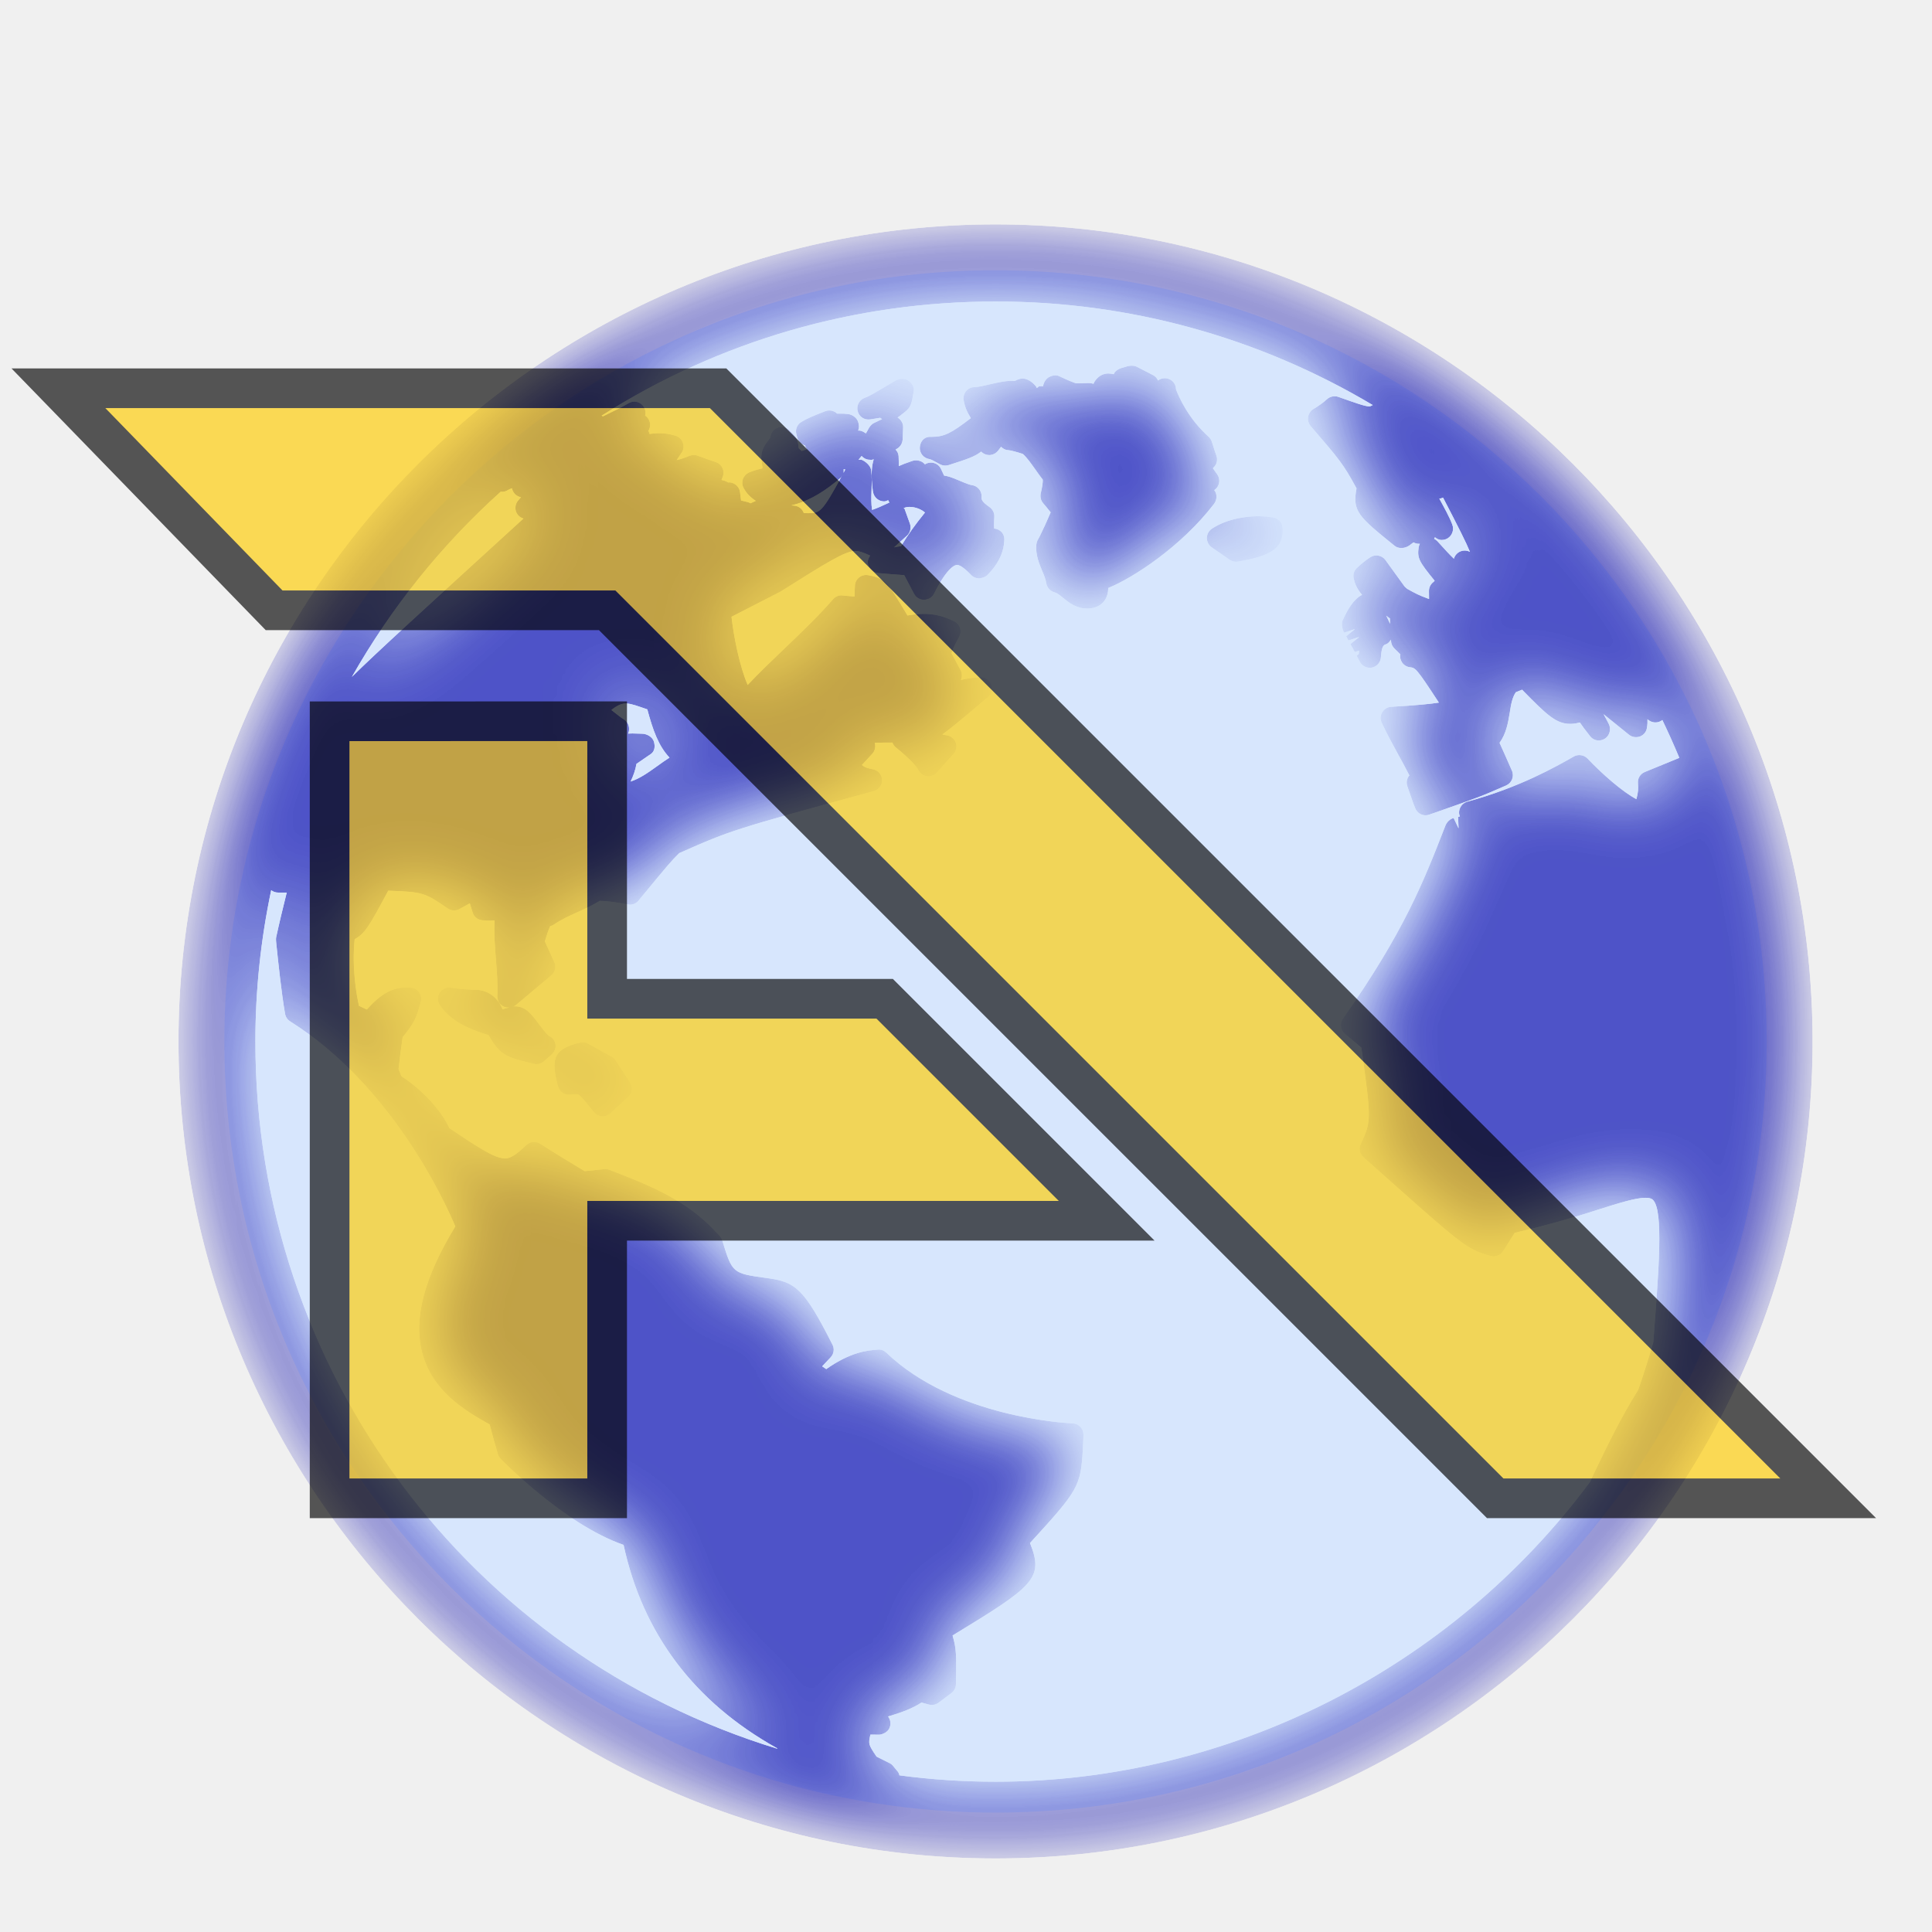
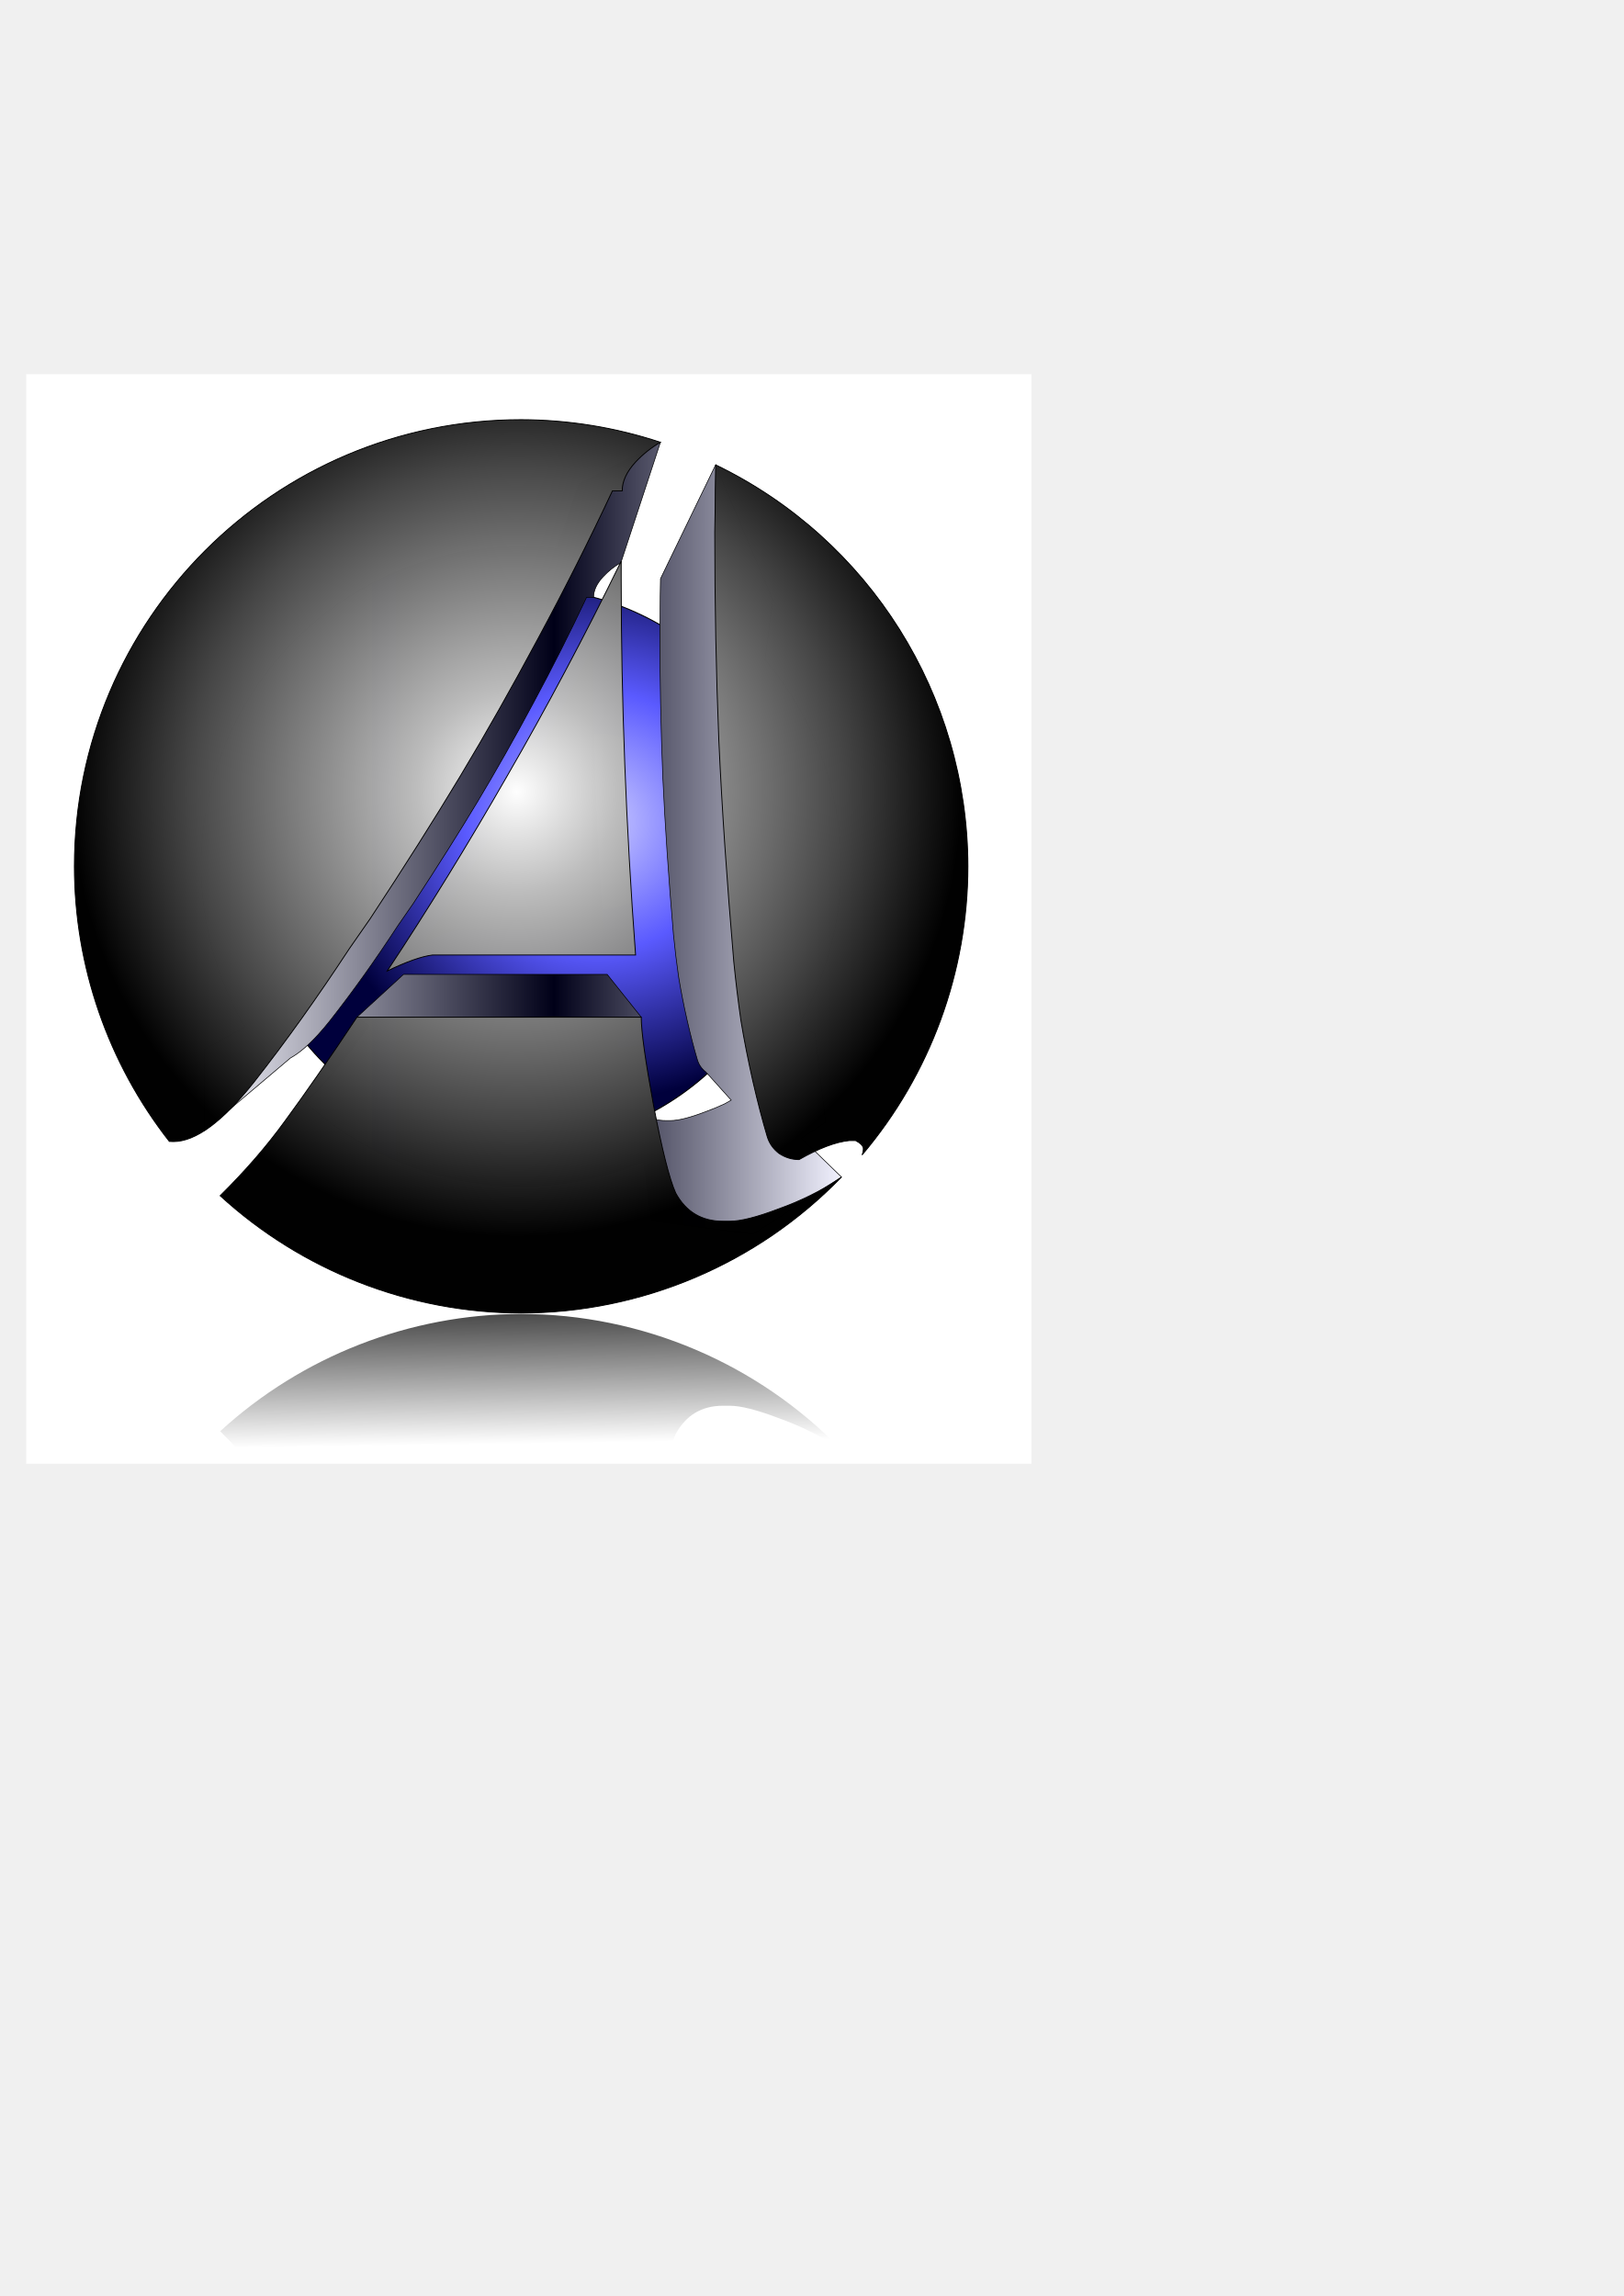
- <svg xmlns="http://www.w3.org/2000/svg" version="1.1" id="Capa_1" x="0px" y="0px" width="60" height="60" viewBox="0 0 60 60" xml:space="preserve">
-   <defs id="defs39">
-     <filter style="color-interpolation-filters:sRGB" id="filter958">
-       <feGaussianBlur stdDeviation="0.784" result="blur" id="feGaussianBlur952" />
-       <feComposite in="SourceGraphic" in2="blur" operator="in" result="composite1" id="feComposite954" />
-       <feComposite in="composite1" in2="composite1" operator="in" result="composite2" id="feComposite956" />
-     </filter>
+ <svg xmlns="http://www.w3.org/2000/svg" xmlns:xlink="http://www.w3.org/1999/xlink" width="210mm" height="297mm" viewBox="0 0 210 297" version="1.1" id="svg8">
+   <defs id="defs2">
+     <linearGradient id="linearGradient1932">
+       <stop style="stop-color:#000000;stop-opacity:1;" offset="0" id="stop1928" />
+       <stop style="stop-color:#000000;stop-opacity:0;" offset="1" id="stop1930" />
+     </linearGradient>
+     <linearGradient id="linearGradient1846">
+       <stop style="stop-color:#f7f7ff;stop-opacity:1" offset="0" id="stop1842" />
+       <stop id="stop1850" offset="0.551" style="stop-color:#000018;stop-opacity:1" />
+       <stop style="stop-color:#f2f2ff;stop-opacity:1" offset="1" id="stop1844" />
+     </linearGradient>
+     <linearGradient id="linearGradient1826">
+       <stop style="stop-color:#cdcdff;stop-opacity:1" offset="0" id="stop1822" />
+       <stop id="stop1830" offset="0.468" style="stop-color:#5a5aff;stop-opacity:1" />
+       <stop style="stop-color:#00003c;stop-opacity:1" offset="1" id="stop1824" />
+     </linearGradient>
+     <linearGradient id="linearGradient1814">
+       <stop style="stop-color:#fefefe;stop-opacity:1" offset="0" id="stop1810" />
+       <stop id="stop1820" offset="0.227" style="stop-color:#bdbdbd;stop-opacity:0.996" />
+       <stop id="stop1818" offset="0.735" style="stop-color:#454545;stop-opacity:0.996" />
+       <stop style="stop-color:#000000;stop-opacity:0.995" offset="1" id="stop1812" />
+     </linearGradient>
+     <radialGradient xlink:href="#linearGradient1814" id="radialGradient1816" cx="340.916" cy="526.824" fx="340.916" fy="526.824" r="169.502" gradientUnits="userSpaceOnUse" gradientTransform="matrix(0.2631727,0,0,0.2631727,0.4809178,0.7431717)" />
+     <radialGradient xlink:href="#linearGradient1826" id="radialGradient1828" cx="98.207" cy="142.363" fx="98.207" fy="142.363" r="27.994" gradientUnits="userSpaceOnUse" />
+     <linearGradient xlink:href="#linearGradient1846" id="linearGradient1848" x1="221.174" y1="544.352" x2="464.205" y2="544.352" gradientUnits="userSpaceOnUse" gradientTransform="scale(0.2645833)" />
+     <linearGradient xlink:href="#linearGradient1932" id="linearGradient1934" x1="91.298" y1="186.363" x2="91.571" y2="204.759" gradientUnits="userSpaceOnUse" />
  </defs>
-   <circle style="opacity:0.893;fill:#d5e5ff;fill-opacity:1;stroke:none;stroke-width:4;stroke-linecap:round;stroke-miterlimit:1;stroke-dasharray:none;stroke-dashoffset:0;stroke-opacity:1" id="path960" cx="30.917" cy="32.342" r="23.949" />
-   <g id="g6" transform="translate(3.081247,22.64187)">
- </g>
-   <g id="g8" transform="translate(3.081247,22.64187)">
- </g>
-   <g id="g10" transform="translate(3.081247,22.64187)">
- </g>
-   <g id="g12" transform="translate(3.081247,22.64187)">
- </g>
-   <g id="g14" transform="translate(3.081247,22.64187)">
- </g>
-   <g id="g16" transform="translate(3.081247,22.64187)">
- </g>
-   <g id="g18" transform="translate(3.081247,22.64187)">
- </g>
-   <g id="g20" transform="translate(3.081247,22.64187)">
- </g>
-   <g id="g22" transform="translate(3.081247,22.64187)">
- </g>
-   <g id="g24" transform="translate(3.081247,22.64187)">
- </g>
-   <g id="g26" transform="translate(3.081247,22.64187)">
- </g>
-   <g id="g28" transform="translate(3.081247,22.64187)">
- </g>
-   <g id="g30" transform="translate(3.081247,22.64187)">
- </g>
-   <g id="g32" transform="translate(3.081247,22.64187)">
- </g>
-   <g id="g34" transform="translate(3.081247,22.64187)">
- </g>
-   <g id="g4" style="fill:#0000aa;filter:url(#filter958)" transform="matrix(1.390388,0,0,1.390388,5.542689,6.967777)">
-     <path d="M 18.25,0 C 8.188,0 0,8.187 0,18.25 0,28.312 8.188,36.5 18.25,36.5 28.312,36.5 36.5,28.312 36.5,18.25 36.5,8.187 28.312,0 18.25,0 Z m 9.814,6.988 c 0.043,0.036 0.095,0.062 0.15,0.062 0.033,0 0.066,-0.006 0.1,-0.02 0.127,-0.051 0.187,-0.199 0.138,-0.326 -0.071,-0.185 -0.183,-0.382 -0.29,-0.579 0.013,-0.002 0.025,-0.002 0.039,-0.005 0.016,-0.004 0.029,-0.009 0.045,-0.016 0.352,0.678 0.518,1.007 0.6,1.21 C 28.844,7.313 28.842,7.313 28.84,7.312 28.774,7.279 28.695,7.277 28.626,7.308 28.559,7.338 28.508,7.397 28.488,7.468 28.411,7.396 28.3,7.279 28.121,7.079 28.1,7.056 28.074,7.037 28.047,7.023 28.055,7.012 28.059,7 28.064,6.988 Z M 7.197,5.972 C 7.256,5.98 7.312,5.966 7.361,5.934 7.386,5.918 7.416,5.905 7.448,5.895 7.458,5.947 7.484,5.995 7.525,6.033 7.56,6.066 7.605,6.087 7.65,6.095 7.63,6.117 7.611,6.141 7.588,6.166 7.533,6.229 7.514,6.314 7.533,6.395 7.554,6.476 7.615,6.541 7.693,6.567 L 7.705,6.571 C 5.447,8.631 4.414,9.574 3.873,10.108 4.743,8.576 5.859,7.177 7.197,5.972 Z M 1.718,18.25 c 0,-1.144 0.12,-2.275 0.353,-3.378 0.043,0.034 0.097,0.053 0.152,0.053 h 0.174 c 0.008,0 0.016,0 0.021,0 -0.089,0.359 -0.167,0.678 -0.236,0.999 -0.006,0.026 -0.004,0.086 0,0.112 0.049,0.472 0.116,1.118 0.199,1.597 0.012,0.07 0.053,0.131 0.113,0.169 2.271,1.433 3.451,4.015 3.689,4.58 -0.695,1.138 -0.938,2.06 -0.74,2.819 0.22,0.851 0.939,1.29 1.508,1.605 0.057,0.225 0.117,0.444 0.184,0.663 0.012,0.038 0.031,0.073 0.059,0.104 0.016,0.015 1.416,1.462 2.748,1.923 0.427,1.98 1.576,3.508 3.422,4.538 0.006,0.005 0.011,0.011 0.016,0.016 C 6.507,31.947 1.718,25.615 1.718,18.25 Z m 31.223,6.721 c -0.102,0.354 -0.217,0.717 -0.336,1.06 -0.396,0.629 -0.719,1.303 -1.031,1.954 l -0.042,0.098 c -3.115,4.195 -8.081,6.702 -13.282,6.702 -0.714,0 -1.436,-0.048 -2.146,-0.142 -0.008,-0.039 -0.027,-0.078 -0.058,-0.108 L 15.961,34.432 C 15.94,34.406 15.91,34.381 15.878,34.367 l -0.285,-0.142 c -0.185,-0.272 -0.183,-0.285 -0.141,-0.48 0,-0.003 10e-4,-0.008 0.002,-0.012 0.007,0 0.014,0 0.021,0 l 0.172,0.002 c 0.06,0 0.176,-0.045 0.222,-0.125 0.046,-0.08 0.045,-0.176 -10e-4,-0.254 -0.006,-0.01 -0.012,-0.02 -0.018,-0.027 0.023,-0.01 0.049,-0.018 0.074,-0.023 0.225,-0.072 0.457,-0.148 0.672,-0.289 0.059,0.016 0.117,0.031 0.166,0.045 0.074,0.021 0.154,0.004 0.215,-0.041 l 0.287,-0.215 c 0.063,-0.047 0.1,-0.119 0.102,-0.195 0.011,-0.66 0.013,-0.781 -0.075,-1.092 1.812,-1.103 2.047,-1.273 1.729,-2.065 1.086,-1.187 1.131,-1.261 1.181,-2.101 0.006,-0.1 0.011,-0.225 0.013,-0.317 0.003,-0.136 -0.104,-0.25 -0.238,-0.255 -0.107,-0.004 -2.643,-0.123 -4.165,-1.579 -0.052,-0.048 -0.113,-0.078 -0.195,-0.068 -0.228,0.019 -0.594,0.046 -1.147,0.435 l -0.091,-0.062 0.189,-0.201 c 0.072,-0.076 0.09,-0.189 0.041,-0.283 -0.64,-1.268 -0.834,-1.404 -1.465,-1.488 C 12.372,23.43 12.372,23.43 12.145,22.691 12.132,22.652 12.112,22.617 12.083,22.587 L 11.861,22.358 C 11.222,21.737 10.449,21.436 9.631,21.119 9.594,21.104 9.556,21.1 9.515,21.102 L 9.073,21.147 C 8.662,20.901 8.467,20.78 8.077,20.535 7.979,20.472 7.852,20.485 7.768,20.565 7.513,20.813 7.397,20.862 7.29,20.862 7.062,20.862 6.679,20.608 6.05,20.186 5.927,19.895 5.536,19.387 4.981,19.028 L 4.916,18.867 C 4.942,18.628 4.973,18.389 5.007,18.155 5.251,17.863 5.314,17.737 5.413,17.363 5.433,17.292 5.419,17.216 5.377,17.155 5.335,17.094 5.269,17.055 5.194,17.049 4.79,17.016 4.524,17.185 4.207,17.537 4.147,17.51 4.09,17.483 4.032,17.455 3.977,17.209 3.87,16.607 3.936,15.967 c 0.23,-0.129 0.316,-0.274 0.75,-1.084 0.791,0.028 0.819,0.049 1.328,0.397 0.077,0.053 0.176,0.06 0.26,0.014 0.069,-0.037 0.148,-0.081 0.233,-0.128 l 0.063,0.203 c 0.029,0.098 0.117,0.167 0.22,0.175 0.116,0.01 0.188,0.013 0.271,0.002 -0.018,0.3 0.008,0.596 0.03,0.884 0.022,0.279 0.044,0.542 0.031,0.805 -0.005,0.099 0.05,0.192 0.139,0.236 0.04,0.02 0.084,0.024 0.127,0.022 -0.047,0.011 -0.096,0.018 -0.147,0.041 -0.149,-0.357 -0.428,-0.437 -0.604,-0.438 -0.22,-0.004 -0.35,-0.017 -0.556,-0.047 -0.1,-0.014 -0.195,0.029 -0.248,0.113 -0.053,0.083 -0.053,0.19 0.003,0.273 0.127,0.19 0.377,0.467 1.086,0.672 h 0.001 c 0.264,0.448 0.37,0.49 1.014,0.644 0.019,0.004 0.037,0.007 0.058,0.007 0.061,0 0.12,-0.021 0.167,-0.062 L 8.336,18.541 C 8.398,18.483 8.436,18.399 8.421,18.315 8.406,18.229 8.356,18.161 8.275,18.127 8.254,18.113 8.203,18.061 8.068,17.885 7.88,17.632 7.755,17.465 7.511,17.465 c -0.025,0 -0.055,0.015 -0.08,0.019 0.036,-0.008 0.073,-0.019 0.104,-0.044 L 8.329,16.774 C 8.415,16.702 8.442,16.581 8.395,16.479 L 8.184,16.017 c 0.035,-0.121 0.068,-0.224 0.118,-0.342 0.031,-0.007 0.062,-0.02 0.089,-0.038 0.156,-0.108 0.332,-0.188 0.52,-0.273 0.165,-0.075 0.336,-0.152 0.5,-0.253 0.224,0.005 0.414,0.041 0.627,0.08 0.091,0.018 0.181,-0.016 0.238,-0.086 0.689,-0.836 0.728,-0.881 0.91,-1.061 1.172,-0.518 1.209,-0.528 4.346,-1.385 0.109,-0.03 0.187,-0.133 0.184,-0.249 -0.004,-0.115 -0.085,-0.213 -0.197,-0.237 -0.138,-0.029 -0.188,-0.04 -0.252,-0.098 l 0.229,-0.249 c 0.06,-0.064 0.082,-0.155 0.058,-0.239 0,-0.002 -10e-4,-0.004 -10e-4,-0.006 0.12,-0.005 0.253,-0.007 0.394,-0.006 0.018,0.047 0.046,0.091 0.092,0.121 0.293,0.24 0.458,0.424 0.48,0.479 0.034,0.078 0.107,0.137 0.191,0.15 0.016,0.002 0.027,0.003 0.043,0.003 0.068,0 0.139,-0.028 0.186,-0.081 l 0.373,-0.42 c 0.062,-0.068 0.08,-0.163 0.051,-0.248 -0.029,-0.085 -0.104,-0.148 -0.192,-0.165 l -0.108,-0.02 c 0.203,-0.145 0.498,-0.394 1.021,-0.838 0.083,-0.07 0.111,-0.184 0.07,-0.284 -0.041,-0.1 -0.146,-0.167 -0.248,-0.156 -0.178,0.011 -0.301,0.027 -0.432,0.062 l 0.002,-0.001 c 0.033,-0.073 0.03,-0.157 -0.009,-0.227 l -0.2,-0.371 C 17.312,9.448 17.33,9.412 17.439,9.212 17.471,9.152 17.478,9.082 17.459,9.017 17.438,8.953 17.393,8.899 17.332,8.869 16.999,8.704 16.708,8.66 16.283,8.735 15.831,7.972 15.769,7.902 15.404,7.835 15.333,7.823 15.258,7.841 15.203,7.886 15.146,7.931 15.111,7.999 15.109,8.071 15.105,8.145 15.103,8.229 15.099,8.313 L 14.834,8.289 c -0.083,-0.012 -0.16,0.024 -0.213,0.084 -0.335,0.384 -0.714,0.745 -1.078,1.094 -0.276,0.264 -0.56,0.535 -0.829,0.82 C 12.536,9.879 12.4,9.199 12.353,8.765 l 1.099,-0.564 c 1.017,-0.641 1.438,-0.906 1.673,-0.906 0.083,0 0.182,0.039 0.324,0.104 -0.029,0.042 -0.053,0.09 -0.053,0.146 0.004,0.127 0.102,0.232 0.229,0.244 0.188,0.017 0.386,0.032 0.585,0.046 l 0.22,0.417 c 0.045,0.083 0.129,0.134 0.223,0.134 0.105,-0.007 0.182,-0.053 0.224,-0.138 0.306,-0.61 0.479,-0.641 0.513,-0.641 0.098,0 0.258,0.166 0.318,0.228 0.047,0.048 0.113,0.073 0.181,0.073 0.072,-0.012 0.138,-0.031 0.185,-0.081 0.103,-0.107 0.312,-0.33 0.363,-0.672 L 18.445,7.072 C 18.455,6.987 18.426,6.902 18.359,6.849 18.318,6.816 18.271,6.798 18.22,6.795 18.213,6.709 18.22,6.585 18.223,6.535 18.228,6.449 18.189,6.367 18.119,6.317 17.933,6.186 17.935,6.145 17.939,6.082 17.945,5.95 17.846,5.837 17.715,5.823 17.694,5.821 17.627,5.803 17.422,5.715 17.286,5.655 17.187,5.623 17.101,5.611 L 17.033,5.465 C 17.003,5.399 16.943,5.349 16.874,5.33 16.809,5.312 16.732,5.322 16.673,5.36 16.668,5.354 16.663,5.349 16.658,5.343 16.59,5.274 16.478,5.253 16.387,5.285 16.244,5.334 16.16,5.366 16.089,5.399 16.087,5.324 16.091,5.258 16.085,5.175 16.081,5.117 16.055,5.069 16.018,5.032 16.042,5.012 16.065,5.004 16.09,4.982 16.14,4.938 16.17,4.876 16.175,4.81 16.18,4.726 16.184,4.612 16.186,4.526 16.188,4.439 16.136,4.362 16.065,4.315 c -0.002,0 -0.002,0 -0.004,0 C 16.1,4.289 16.145,4.255 16.222,4.193 16.364,4.082 16.375,4.006 16.423,3.725 16.44,3.629 16.381,3.544 16.301,3.489 16.221,3.433 16.097,3.441 16.014,3.491 15.43,3.836 15.43,3.836 15.326,3.875 c -0.12,0.044 -0.188,0.173 -0.155,0.297 0.032,0.125 0.147,0.203 0.281,0.184 0.099,-0.016 0.167,-0.026 0.222,-0.036 0.012,0.013 0.028,0.021 0.042,0.03 -0.107,0.05 -0.188,0.09 -0.188,0.09 -0.049,0.025 -0.101,0.089 -0.123,0.139 -0.014,0.029 -0.034,0.06 -0.051,0.09 C 15.301,4.631 15.245,4.6 15.18,4.606 15.209,4.543 15.203,4.467 15.177,4.399 15.141,4.312 15.05,4.25 14.961,4.237 14.9,4.228 14.839,4.227 14.777,4.227 c -0.002,0 -0.002,0 -0.004,0 -0.021,0 -0.041,0 -0.061,0 -0.068,-0.065 -0.168,-0.091 -0.266,-0.054 -0.297,0.115 -0.422,0.171 -0.534,0.24 -0.095,0.057 -0.14,0.169 -0.11,0.275 l 0.019,0.072 c 0.022,0.088 0.091,0.155 0.176,0.179 v 0 c 0.004,0.032 0.022,0.058 0.038,0.085 -0.036,0.01 -0.07,0.02 -0.115,0.036 L 13.852,4.998 C 13.842,4.819 13.803,4.742 13.634,4.588 13.553,4.513 13.434,4.506 13.338,4.564 13.27,4.605 13.227,4.679 13.219,4.757 c -0.005,0.015 -0.033,0.052 -0.051,0.075 -0.059,0.077 -0.139,0.182 -0.15,0.342 -0.004,0.073 0.006,0.137 0.016,0.188 0.004,0.024 0.011,0.061 0.007,0.077 -0.001,0.004 -0.002,0.008 -0.003,0.012 -0.096,0.021 -0.208,0.053 -0.295,0.091 -0.062,0.028 -0.113,0.082 -0.137,0.147 -0.021,0.066 -0.017,0.138 0.017,0.199 0.063,0.122 0.16,0.216 0.272,0.288 L 12.776,6.23 C 12.756,6.218 12.735,6.209 12.714,6.203 12.669,6.191 12.617,6.179 12.566,6.167 L 12.543,5.98 C 12.532,5.899 12.482,5.83 12.411,5.792 12.369,5.77 12.32,5.758 12.275,5.764 12.253,5.747 12.224,5.735 12.197,5.727 12.175,5.721 12.152,5.715 12.13,5.708 L 12.157,5.639 C 12.181,5.575 12.179,5.503 12.15,5.441 12.122,5.379 12.068,5.331 12.003,5.31 11.861,5.264 11.729,5.215 11.6,5.167 11.542,5.145 11.479,5.145 11.418,5.169 11.283,5.223 11.195,5.252 11.129,5.264 L 11.238,5.101 C 11.284,5.035 11.294,4.95 11.265,4.873 11.238,4.797 11.173,4.739 11.095,4.718 10.953,4.68 10.808,4.642 10.523,4.681 10.517,4.657 10.507,4.634 10.496,4.612 10.542,4.54 10.548,4.448 10.511,4.371 10.491,4.329 10.461,4.295 10.424,4.27 10.444,4.197 10.428,4.117 10.378,4.054 10.301,3.957 10.164,3.93 10.061,3.991 9.869,4.099 9.832,4.119 9.481,4.288 9.471,4.282 9.461,4.277 9.452,4.273 c 2.637,-1.673 5.65,-2.55 8.808,-2.55 2.971,0 5.869,0.798 8.415,2.313 -0.047,0.027 -0.062,0.03 -0.079,0.03 -0.092,0 -0.314,-0.08 -0.688,-0.212 -0.087,-0.031 -0.187,-0.011 -0.255,0.051 -0.084,0.078 -0.185,0.15 -0.305,0.221 -0.062,0.038 -0.104,0.104 -0.117,0.177 -0.013,0.073 0.013,0.151 0.061,0.207 0.646,0.75 0.725,0.842 1.021,1.388 -0.098,0.515 0.045,0.629 0.852,1.283 0.088,0.071 0.232,0.059 0.324,-0.006 l 0.097,-0.072 c 0.036,0.021 0.078,0.032 0.121,0.032 h 0.021 C 27.713,7.16 27.706,7.188 27.7,7.218 27.668,7.457 27.705,7.527 28.058,7.96 28.047,7.973 28.037,7.984 28.025,7.993 27.965,8.04 27.931,8.112 27.931,8.188 l 0.002,0.18 C 27.693,8.279 27.642,8.25 27.445,8.141 27.392,8.099 27.383,8.085 27.373,8.07 L 26.957,7.495 C 26.879,7.391 26.732,7.364 26.625,7.433 26.525,7.495 26.407,7.591 26.318,7.678 26.254,7.74 26.23,7.827 26.25,7.911 26.273,8.016 26.314,8.131 26.436,8.275 26.235,8.38 26.11,8.613 26.001,8.849 25.968,8.922 25.997,9.05 26.035,9.12 l 0.242,-0.08 -0.195,0.161 c 0,10e-4 0.048,0.092 0.049,0.093 l 0.242,-0.078 -0.196,0.159 c 0,0 0.046,0.086 0.048,0.086 0,0 0.047,0.091 0.047,0.092 l 0.098,-0.03 c -0.003,0.025 -0.006,0.05 -0.008,0.075 l -0.045,0.036 c 0,10e-4 0.047,0.091 0.047,0.093 l 0.023,0.044 c 0.045,0.083 0.131,0.133 0.221,0.133 0.02,0 0.037,-0.002 0.056,-0.006 0.108,-0.024 0.188,-0.119 0.194,-0.231 0.016,-0.257 0.066,-0.274 0.115,-0.289 0.049,-0.016 0.08,-0.06 0.109,-0.1 L 27.083,9.3 c 0.002,0.067 0.03,0.13 0.079,0.176 0.039,0.038 0.084,0.082 0.128,0.126 -0.011,0.063 0.003,0.128 0.039,0.182 0.04,0.06 0.104,0.1 0.177,0.108 0.124,0.015 0.141,0.017 0.646,0.79 -0.182,0.029 -0.496,0.061 -1.066,0.094 -0.083,0.005 -0.158,0.051 -0.199,0.122 -0.044,0.071 -0.048,0.159 -0.012,0.234 0.109,0.232 0.23,0.457 0.354,0.682 0.09,0.164 0.18,0.327 0.264,0.494 -0.059,0.068 -0.074,0.162 -0.044,0.246 l 0.125,0.359 c 0.003,0.006 0.04,0.11 0.045,0.116 0.021,0.062 0.065,0.115 0.127,0.145 0.062,0.03 0.129,0.033 0.19,0.011 1.109,-0.388 1.157,-0.406 1.719,-0.652 0.125,-0.055 0.184,-0.201 0.131,-0.327 -0.092,-0.21 -0.184,-0.419 -0.278,-0.625 0.153,-0.213 0.191,-0.456 0.228,-0.674 0.027,-0.179 0.054,-0.337 0.135,-0.456 0.048,-0.019 0.094,-0.038 0.14,-0.057 0.57,0.583 0.767,0.763 1.078,0.763 0.071,0 0.142,-0.012 0.212,-0.031 0.061,0.09 0.102,0.142 0.232,0.31 0.08,0.102 0.221,0.12 0.33,0.05 0.106,-0.07 0.143,-0.217 0.082,-0.332 -0.037,-0.072 -0.072,-0.139 -0.114,-0.213 0.163,0.131 0.351,0.283 0.567,0.458 0.067,0.055 0.162,0.07 0.248,0.039 0.084,-0.033 0.144,-0.108 0.154,-0.197 0.012,-0.066 0.014,-0.128 0.012,-0.188 0.008,0.006 0.014,0.012 0.021,0.018 0.078,0.062 0.188,0.072 0.274,0.024 0.016,-0.007 0.025,-0.016 0.037,-0.024 0.133,0.277 0.26,0.559 0.379,0.845 -0.142,0.059 -0.377,0.155 -0.771,0.316 -0.101,0.041 -0.162,0.14 -0.153,0.248 0.008,0.132 0.008,0.198 -0.035,0.358 -0.304,-0.16 -0.75,-0.548 -1.092,-0.907 -0.078,-0.084 -0.214,-0.101 -0.311,-0.042 -0.393,0.223 -1.203,0.687 -2.373,1.006 -0.085,0.023 -0.15,0.09 -0.176,0.176 -0.014,0.052 -0.012,0.106 0.009,0.154 -0.019,0.004 -0.037,0.01 -0.039,0.01 l 0.01,0.256 -0.11,-0.231 c -0.08,0.019 -0.15,0.088 -0.182,0.165 -0.494,1.268 -0.92,2.363 -2.292,4.319 -0.073,0.106 -0.055,0.251 0.044,0.335 l 0.369,0.31 c 0.227,1.631 0.223,1.641 -0.016,2.155 -0.047,0.101 -0.021,0.218 0.062,0.291 2.291,2.046 2.291,2.046 2.838,2.207 0.105,0.03 0.223,-0.013 0.281,-0.106 l 0.26,-0.41 c 0.654,-0.154 1.276,-0.327 1.854,-0.516 0.471,-0.148 0.843,-0.267 1.067,-0.267 0.125,0 0.157,0.036 0.174,0.054 0.23,0.256 0.123,1.564 0,3.174 z M 10.619,11.552 C 10.587,11.448 10.462,11.377 10.351,11.377 L 10.14,11.371 c -0.029,0 -0.062,10e-4 -0.097,0.003 0.017,-0.033 0.022,-0.069 0.022,-0.106 0,-0.087 -0.045,-0.167 -0.119,-0.213 C 9.885,11.018 9.831,10.973 9.774,10.929 9.741,10.902 9.706,10.875 9.67,10.847 c 0.279,-0.219 0.37,-0.161 0.802,-0.014 0.123,0.458 0.248,0.816 0.496,1.078 -0.096,0.061 -0.188,0.126 -0.277,0.191 -0.203,0.146 -0.389,0.277 -0.592,0.343 0.057,-0.119 0.106,-0.249 0.131,-0.395 l 0.318,-0.218 c 0.093,-0.062 0.102,-0.175 0.071,-0.28 z m 3.07,-5.275 c 0.313,-0.07 0.649,-0.246 0.986,-0.521 L 14.773,5.677 C 14.798,5.656 14.812,5.627 14.828,5.599 14.372,6.44 14.326,6.451 14.064,6.451 14.034,6.451 14.002,6.45 13.968,6.449 13.935,6.355 13.851,6.29 13.751,6.282 13.727,6.281 13.711,6.279 13.689,6.277 Z M 14.855,5.55 c 0.006,-0.025 0.004,-0.052 0.002,-0.079 v 0 c 0.014,0.002 0.024,0.003 0.037,0.003 -0.012,0.027 -0.025,0.051 -0.039,0.076 z m 0.653,0.394 0.006,0.035 c 0.02,0.11 0.107,0.194 0.219,0.207 0.01,0.001 0.02,0.002 0.029,0.002 0.032,0 0.062,-0.015 0.09,-0.027 0.01,0.02 0.016,0.03 0.027,0.054 -10e-4,0 -0.002,0 -0.003,0 C 15.697,6.3 15.587,6.346 15.493,6.378 15.471,6.246 15.474,6.103 15.48,5.946 15.486,5.791 15.491,5.636 15.47,5.482 15.458,5.392 15.347,5.294 15.263,5.26 15.238,5.251 15.213,5.261 15.189,5.259 c 0.023,-0.028 0.047,-0.057 0.069,-0.086 0.04,0.042 0.087,0.074 0.146,0.082 0.012,0.001 0.063,0.005 0.074,0.005 0.017,0 0.035,-0.011 0.051,-0.012 -0.045,0.146 -0.066,0.35 -0.021,0.696 z M 16.337,6.683 16.219,6.356 C 16.215,6.345 16.201,6.342 16.198,6.333 c 0.006,-0.002 0.012,10e-4 0.017,-0.001 0.017,-0.008 0.052,-0.021 0.113,-0.021 0.144,0 0.278,0.063 0.346,0.126 -0.228,0.281 -0.372,0.484 -0.534,0.75 -0.056,0.005 -0.104,0.018 -0.156,0.027 0.1,-0.091 0.201,-0.182 0.287,-0.26 0.075,-0.068 0.1,-0.176 0.066,-0.271 z M 27.062,8.922 26.977,8.74 c 0.029,0.022 0.047,0.039 0.082,0.062 z M 10.088,19.169 c 0.066,0.103 0.049,0.237 -0.04,0.319 l -0.403,0.371 c -0.047,0.043 -0.106,0.065 -0.17,0.065 -0.006,0 -0.013,0 -0.02,-0.001 C 9.387,19.918 9.322,19.884 9.279,19.83 8.976,19.452 8.949,19.429 8.888,19.429 8.849,19.429 8.8,19.433 8.742,19.439 8.62,19.45 8.508,19.373 8.476,19.252 8.326,18.67 8.361,18.451 8.873,18.3 L 8.972,18.277 C 9.033,18.26 9.097,18.269 9.152,18.3 l 0.527,0.291 c 0.035,0.02 0.065,0.049 0.088,0.083 z M 23.128,6.247 c -0.729,0.95 -1.806,1.651 -2.36,1.875 -0.002,0.104 -0.025,0.215 -0.104,0.308 -0.057,0.065 -0.16,0.145 -0.344,0.151 -0.002,0 -0.021,0 -0.023,0 -0.248,0 -0.416,-0.138 -0.539,-0.239 C 19.688,8.284 19.626,8.234 19.57,8.22 19.472,8.195 19.398,8.112 19.382,8.01 19.371,7.927 19.333,7.837 19.292,7.741 19.224,7.575 19.142,7.387 19.161,7.155 19.164,7.122 19.173,7.09 19.186,7.06 L 19.241,6.959 C 19.317,6.805 19.399,6.627 19.481,6.433 19.424,6.362 19.366,6.288 19.313,6.228 19.26,6.167 19.243,6.085 19.26,6.007 19.295,5.856 19.307,5.774 19.305,5.703 19.251,5.636 19.2,5.56 19.145,5.484 19.051,5.352 18.957,5.215 18.86,5.128 18.735,5.087 18.585,5.045 18.524,5.042 18.463,5.039 18.415,5.008 18.373,4.968 L 18.31,5.052 C 18.269,5.106 18.208,5.142 18.142,5.151 18.076,5.16 18.006,5.141 17.954,5.098 17.943,5.09 17.933,5.082 17.928,5.076 17.79,5.187 17.623,5.242 17.209,5.375 17.184,5.383 17.156,5.388 17.129,5.388 17.087,5.388 17.044,5.377 17.007,5.357 16.86,5.275 16.803,5.247 16.774,5.243 16.643,5.224 16.548,5.107 16.559,4.975 16.571,4.843 16.658,4.735 16.815,4.746 h 0.002 c 0.287,0 0.44,-0.079 0.881,-0.418 -0.09,-0.146 -0.133,-0.253 -0.16,-0.397 -0.014,-0.073 0.006,-0.149 0.054,-0.206 0.048,-0.057 0.118,-0.09 0.192,-0.09 0.058,0 0.167,-0.022 0.335,-0.062 0.183,-0.042 0.397,-0.092 0.56,-0.074 0.032,-0.02 0.068,-0.036 0.111,-0.047 0.188,-0.049 0.345,0.14 0.369,0.175 0.007,0.009 0.007,0.02 0.013,0.029 0.021,-0.011 0.033,-0.036 0.059,-0.04 0.026,-0.003 0.056,-0.004 0.08,0 0.012,-0.078 0.06,-0.163 0.127,-0.201 0.07,-0.04 0.16,-0.06 0.231,-0.026 0.211,0.102 0.325,0.143 0.378,0.16 0.004,-10e-4 0.042,0 0.094,0 0.041,0 0.092,-10e-4 0.145,-0.005 0.061,-0.004 0.109,0.005 0.152,0.016 0.021,-0.054 0.061,-0.105 0.113,-0.15 0.061,-0.052 0.141,-0.08 0.223,-0.08 0.02,0 0.099,0.012 0.117,0.016 0.014,-0.048 0.073,-0.104 0.164,-0.135 l 0.143,-0.043 c 0.061,-0.017 0.15,-0.018 0.207,0.012 l 0.361,0.186 c 0.053,0.026 0.092,0.069 0.113,0.121 0.078,-0.059 0.188,-0.067 0.271,-0.021 0.082,0.044 0.131,0.128 0.131,0.219 0.053,0.141 0.263,0.642 0.729,1.059 0.032,0.029 0.057,0.067 0.07,0.108 l 0.025,0.077 c 0.023,0.078 0.053,0.165 0.078,0.235 0.032,0.09 0.014,0.191 -0.056,0.26 -0.008,0.008 -0.017,0.016 -0.022,0.023 0.031,0.046 0.063,0.092 0.098,0.139 0.054,0.078 0.059,0.179 0.014,0.262 -0.021,0.036 -0.049,0.066 -0.082,0.088 0.012,0.014 0.021,0.028 0.028,0.044 0.039,0.086 0.025,0.19 -0.035,0.267 z m 1.534,0.537 c 0,0.003 0.002,0.062 0.002,0.064 0,0.382 -0.262,0.562 -1.002,0.685 -0.014,0.002 -0.027,0.003 -0.041,0.003 -0.051,0 -0.102,-0.016 -0.145,-0.045 L 23.388,7.428 C 23.284,7.356 23.17,7.276 23.078,7.214 23.011,7.167 22.97,7.088 22.97,7.004 22.972,6.92 23.015,6.842 23.083,6.797 23.261,6.683 23.435,6.615 23.681,6.563 23.967,6.51 24.185,6.506 24.449,6.546 c 0.119,0.017 0.209,0.118 0.213,0.238 z" id="path2" style="opacity:0.893;fill:#0000aa" />
-   </g>
-   <g aria-label="A" style="font-style:normal;font-variant:normal;font-weight:normal;font-stretch:normal;font-size:35.421px;line-height:125%;font-family:'Perfect Dark BRK';-inkscape-font-specification:'Perfect Dark BRK, Normal';font-variant-ligatures:normal;font-variant-caps:normal;font-variant-numeric:normal;font-feature-settings:normal;text-align:start;letter-spacing:0px;word-spacing:0px;writing-mode:lr-tb;text-anchor:start;fill:#ffcc00;fill-opacity:1;stroke:#000000;stroke-width:0.886px;stroke-linecap:butt;stroke-linejoin:miter;stroke-opacity:1;opacity:0.65" id="text4812" transform="matrix(1.390388,0,0,1.390388,1.258559,2.349086)">
-     <path d="M 12.656,11.942 H 5.217 L 0.4,6.983 H 15.135 L 39.93,31.777 h -7.438 z m -6.199,2.479 v 17.356 h 6.199 v -6.199 h 11.158 l -4.959,-4.959 h -6.199 v -6.199 z" style="fill:#ffcc00;stroke:#000000;stroke-width:0.886px;stroke-opacity:1" id="path4822" />
+   <g id="layer1">
+     <g id="g1944" transform="matrix(1.289722,0,0,1.289722,-49.50326,-77.34227)">
+       <rect y="97.504" x="41.01" height="109.273" width="100.806" id="rect1936" style="opacity:1;fill:#ffffff;fill-opacity:1;stroke:none;stroke-width:0.079;stroke-linecap:round;stroke-miterlimit:4;stroke-dasharray:none;stroke-dashoffset:0;stroke-opacity:1" />
+       <g id="text1096" style="font-style:normal;font-variant:normal;font-weight:normal;font-stretch:normal;font-size:13165.516px;line-height:125%;font-family:Anklepants;-inkscape-font-specification:'Anklepants, Normal';font-variant-ligatures:normal;font-variant-caps:normal;font-variant-numeric:normal;font-feature-settings:normal;text-align:start;letter-spacing:0px;word-spacing:0px;writing-mode:lr-tb;text-anchor:start;fill:#000000;fill-opacity:1;stroke:none;stroke-width:448.824px;stroke-linecap:butt;stroke-linejoin:miter;stroke-opacity:1" transform="scale(0.9928342,1.007218)" aria-label="A" />
+       <circle r="27.943" cy="146.862" cx="90.644" id="path1808" style="opacity:1;fill:url(#radialGradient1828);fill-opacity:1;stroke:#000000;stroke-width:0.101;stroke-linecap:round;stroke-miterlimit:4;stroke-dasharray:none;stroke-dashoffset:0;stroke-opacity:1" />
+       <path id="path1789" d="m 104.612,104.325 -8.171,4.159 -2.199,6.501 a 32.093,32.093 0 0 0 -3.597,-0.218 32.093,32.093 0 0 0 -32.094,32.093 32.093,32.093 0 0 0 4.378,16.103 l -4.059,2.273 0.009,8.144 8.624,-7.294 c 0.86,-0.476 1.792,-1.264 2.797,-2.365 l 0.007,-0.006 -0.001,-5.3e-4 c 0.376,-0.412 0.761,-0.865 1.157,-1.365 2.265,-2.88 4.542,-6.068 6.832,-9.564 l 1.514,-2.179 c 2.462,-3.742 4.616,-7.152 6.463,-10.229 1.846,-3.077 3.718,-6.389 5.614,-9.934 1.92,-3.57 3.693,-7.091 5.318,-10.562 h 0.702 c 0,-0.689 0.32,-1.379 0.96,-2.068 0.515,-0.555 1.111,-1.028 1.785,-1.423 z m 5.538,2.264 -5.533,11.424 c -0.006,0.639 -0.015,1.219 -0.028,1.722 0,0.936 -0.012,1.97 -0.037,3.102 0,5.17 0.098,10.18 0.295,15.03 0.222,4.825 0.579,10.107 1.071,15.843 0.148,1.477 0.32,2.893 0.517,4.247 0.222,1.354 0.505,2.794 0.85,4.321 0.345,1.502 0.689,2.831 1.034,3.988 0.148,0.492 0.431,0.899 0.85,1.219 l 2.536,2.823 -0.615,0.354 c -0.621,0.293 -1.272,0.564 -1.958,0.811 -1.551,0.591 -2.72,0.886 -3.508,0.886 h -0.48 c -1.526,0 -2.659,-0.677 -3.397,-2.031 -0.435,-0.966 -0.953,-3.011 -1.553,-6.107 l 2.495,-2.231 -3.416,-4.292 H 78.848 l -4.672,4.292 1.164,0.849 c -0.585,0.83 -1.147,1.619 -1.663,2.319 -1.312,1.81 -2.866,3.599 -4.657,5.367 A 32.093,32.093 0 0 0 90.645,178.955 32.093,32.093 0 0 0 102.91,176.487 l 0.807,5.948 10.186,1.323 8.867,-5.736 -4.008,-3.887 2.417,-1.622 -1.058,-8.864 -1.679,-0.803 a 32.093,32.093 0 0 0 4.296,-15.986 32.093,32.093 0 0 0 -7.634,-20.727 l 0.784,-6.008 z m -12.32,18.353 c -2.634,5.392 -5.367,10.537 -8.198,15.437 -2.807,4.899 -5.675,9.565 -8.605,13.996 1.379,-0.665 2.462,-1.046 3.25,-1.145 h 14.587 c -0.689,-9.232 -1.035,-18.256 -1.035,-27.07 z" style="opacity:1;fill:url(#linearGradient1848);fill-opacity:1;stroke:#000000;stroke-width:0.064;stroke-linecap:round;stroke-miterlimit:4;stroke-dasharray:none;stroke-dashoffset:0;stroke-opacity:1" />
+       <path id="path1774" d="m 90.645,102.059 a 44.803,44.803 0 0 0 -44.803,44.802 44.803,44.803 0 0 0 9.52,27.588 c 0.137,0.007 0.273,0.017 0.41,0.017 2.234,0 4.932,-1.994 8.094,-5.981 3.162,-4.021 6.341,-8.472 9.537,-13.352 l 2.114,-3.042 c 3.437,-5.224 6.444,-9.984 9.022,-14.28 2.578,-4.296 5.19,-8.919 7.836,-13.868 2.681,-4.984 5.155,-9.898 7.423,-14.744 h 0.98 c 0,-0.962 0.447,-1.925 1.34,-2.887 0.719,-0.774 1.551,-1.435 2.492,-1.987 a 44.803,44.803 0 0 0 -13.967,-2.266 z m 19.505,4.53 c -0.009,0.892 -0.021,1.701 -0.039,2.403 0,1.306 -0.017,2.749 -0.052,4.33 0,7.218 0.137,14.212 0.412,20.983 0.309,6.736 0.808,14.108 1.496,22.116 0.206,2.062 0.446,4.039 0.721,5.929 0.309,1.89 0.705,3.901 1.186,6.032 0.481,2.097 0.962,3.952 1.443,5.568 0.206,0.687 0.602,1.255 1.186,1.702 0.619,0.412 1.288,0.619 2.01,0.619 1.993,-1.134 3.678,-1.77 5.052,-1.908 h 0.619 c 0.516,0.275 0.774,0.55 0.774,0.825 0,0.202 -0.044,0.409 -0.127,0.622 a 44.803,44.803 0 0 0 10.616,-28.949 44.803,44.803 0 0 0 -25.298,-40.272 z m -9.474,9.673 c -3.678,7.527 -7.492,14.71 -11.445,21.55 -3.918,6.839 -7.922,13.352 -12.012,19.539 1.925,-0.928 3.437,-1.461 4.537,-1.598 h 20.364 c -0.962,-12.888 -1.444,-25.485 -1.444,-37.789 z m -26.499,45.728 c -2.784,4.193 -5.19,7.664 -7.218,10.414 -1.832,2.527 -4.001,5.024 -6.5,7.493 a 44.803,44.803 0 0 0 30.186,11.768 44.803,44.803 0 0 0 32.125,-13.642 c -0.143,0.103 -0.284,0.205 -0.441,0.31 -1.718,1.134 -3.678,2.097 -5.877,2.887 -2.165,0.825 -3.798,1.237 -4.898,1.237 h -0.67 c -2.131,0 -3.712,-0.945 -4.743,-2.835 -0.619,-1.375 -1.358,-4.296 -2.217,-8.764 -0.825,-4.502 -1.237,-7.459 -1.237,-8.868 z" style="opacity:1;fill:url(#radialGradient1816);fill-opacity:1;stroke:#000000;stroke-width:0.089;stroke-linecap:round;stroke-miterlimit:4;stroke-dasharray:none;stroke-dashoffset:0;stroke-opacity:1" />
+       <path style="opacity:1;fill:url(#linearGradient1934);fill-opacity:1;stroke:none;stroke-width:0.089;stroke-linecap:round;stroke-miterlimit:4;stroke-dasharray:none;stroke-dashoffset:0;stroke-opacity:1" d="m 90.645,281.359 a 44.803,44.803 0 0 1 -44.803,-44.802 44.803,44.803 0 0 1 9.52,-27.588 c 0.137,-0.007 0.273,-0.017 0.41,-0.017 2.234,0 4.932,1.994 8.094,5.981 3.162,4.021 6.341,8.472 9.537,13.352 l 2.114,3.042 c 3.437,5.224 6.444,9.984 9.022,14.28 2.578,4.296 5.19,8.919 7.836,13.868 2.681,4.984 5.155,9.898 7.423,14.744 h 0.98 c 0,0.962 0.447,1.925 1.34,2.887 0.719,0.774 1.551,1.435 2.492,1.987 a 44.803,44.803 0 0 1 -13.967,2.266 z m 19.505,-4.53 c -0.009,-0.892 -0.021,-1.701 -0.039,-2.403 0,-1.306 -0.017,-2.749 -0.052,-4.33 0,-7.218 0.137,-14.212 0.412,-20.983 0.309,-6.736 0.808,-14.108 1.496,-22.116 0.206,-2.062 0.446,-4.039 0.721,-5.929 0.309,-1.89 0.705,-3.901 1.186,-6.032 0.481,-2.097 0.962,-3.952 1.443,-5.568 0.206,-0.687 0.602,-1.255 1.186,-1.702 0.619,-0.412 1.288,-0.619 2.01,-0.619 1.993,1.134 3.678,1.77 5.052,1.908 h 0.619 c 0.516,-0.275 0.774,-0.55 0.774,-0.825 0,-0.202 -0.044,-0.409 -0.127,-0.622 a 44.803,44.803 0 0 1 10.616,28.949 44.803,44.803 0 0 1 -25.298,40.272 z m -9.474,-9.673 c -3.678,-7.527 -7.492,-14.71 -11.445,-21.55 -3.918,-6.839 -7.922,-13.352 -12.012,-19.539 1.925,0.928 3.437,1.461 4.537,1.598 h 20.364 c -0.962,12.888 -1.444,25.485 -1.444,37.789 z M 74.177,221.428 c -2.784,-4.193 -5.19,-7.664 -7.218,-10.414 -1.832,-2.527 -4.001,-5.024 -6.5,-7.493 a 44.803,44.803 0 0 1 30.186,-11.768 44.803,44.803 0 0 1 32.125,13.642 c -0.143,-0.103 -0.284,-0.205 -0.441,-0.31 -1.718,-1.134 -3.678,-2.097 -5.877,-2.887 -2.165,-0.825 -3.798,-1.237 -4.898,-1.237 h -0.67 c -2.131,0 -3.712,0.945 -4.743,2.835 -0.619,1.375 -1.358,4.296 -2.217,8.764 -0.825,4.502 -1.237,7.459 -1.237,8.868 z" id="path1926" />
+     </g>
  </g>
</svg>
